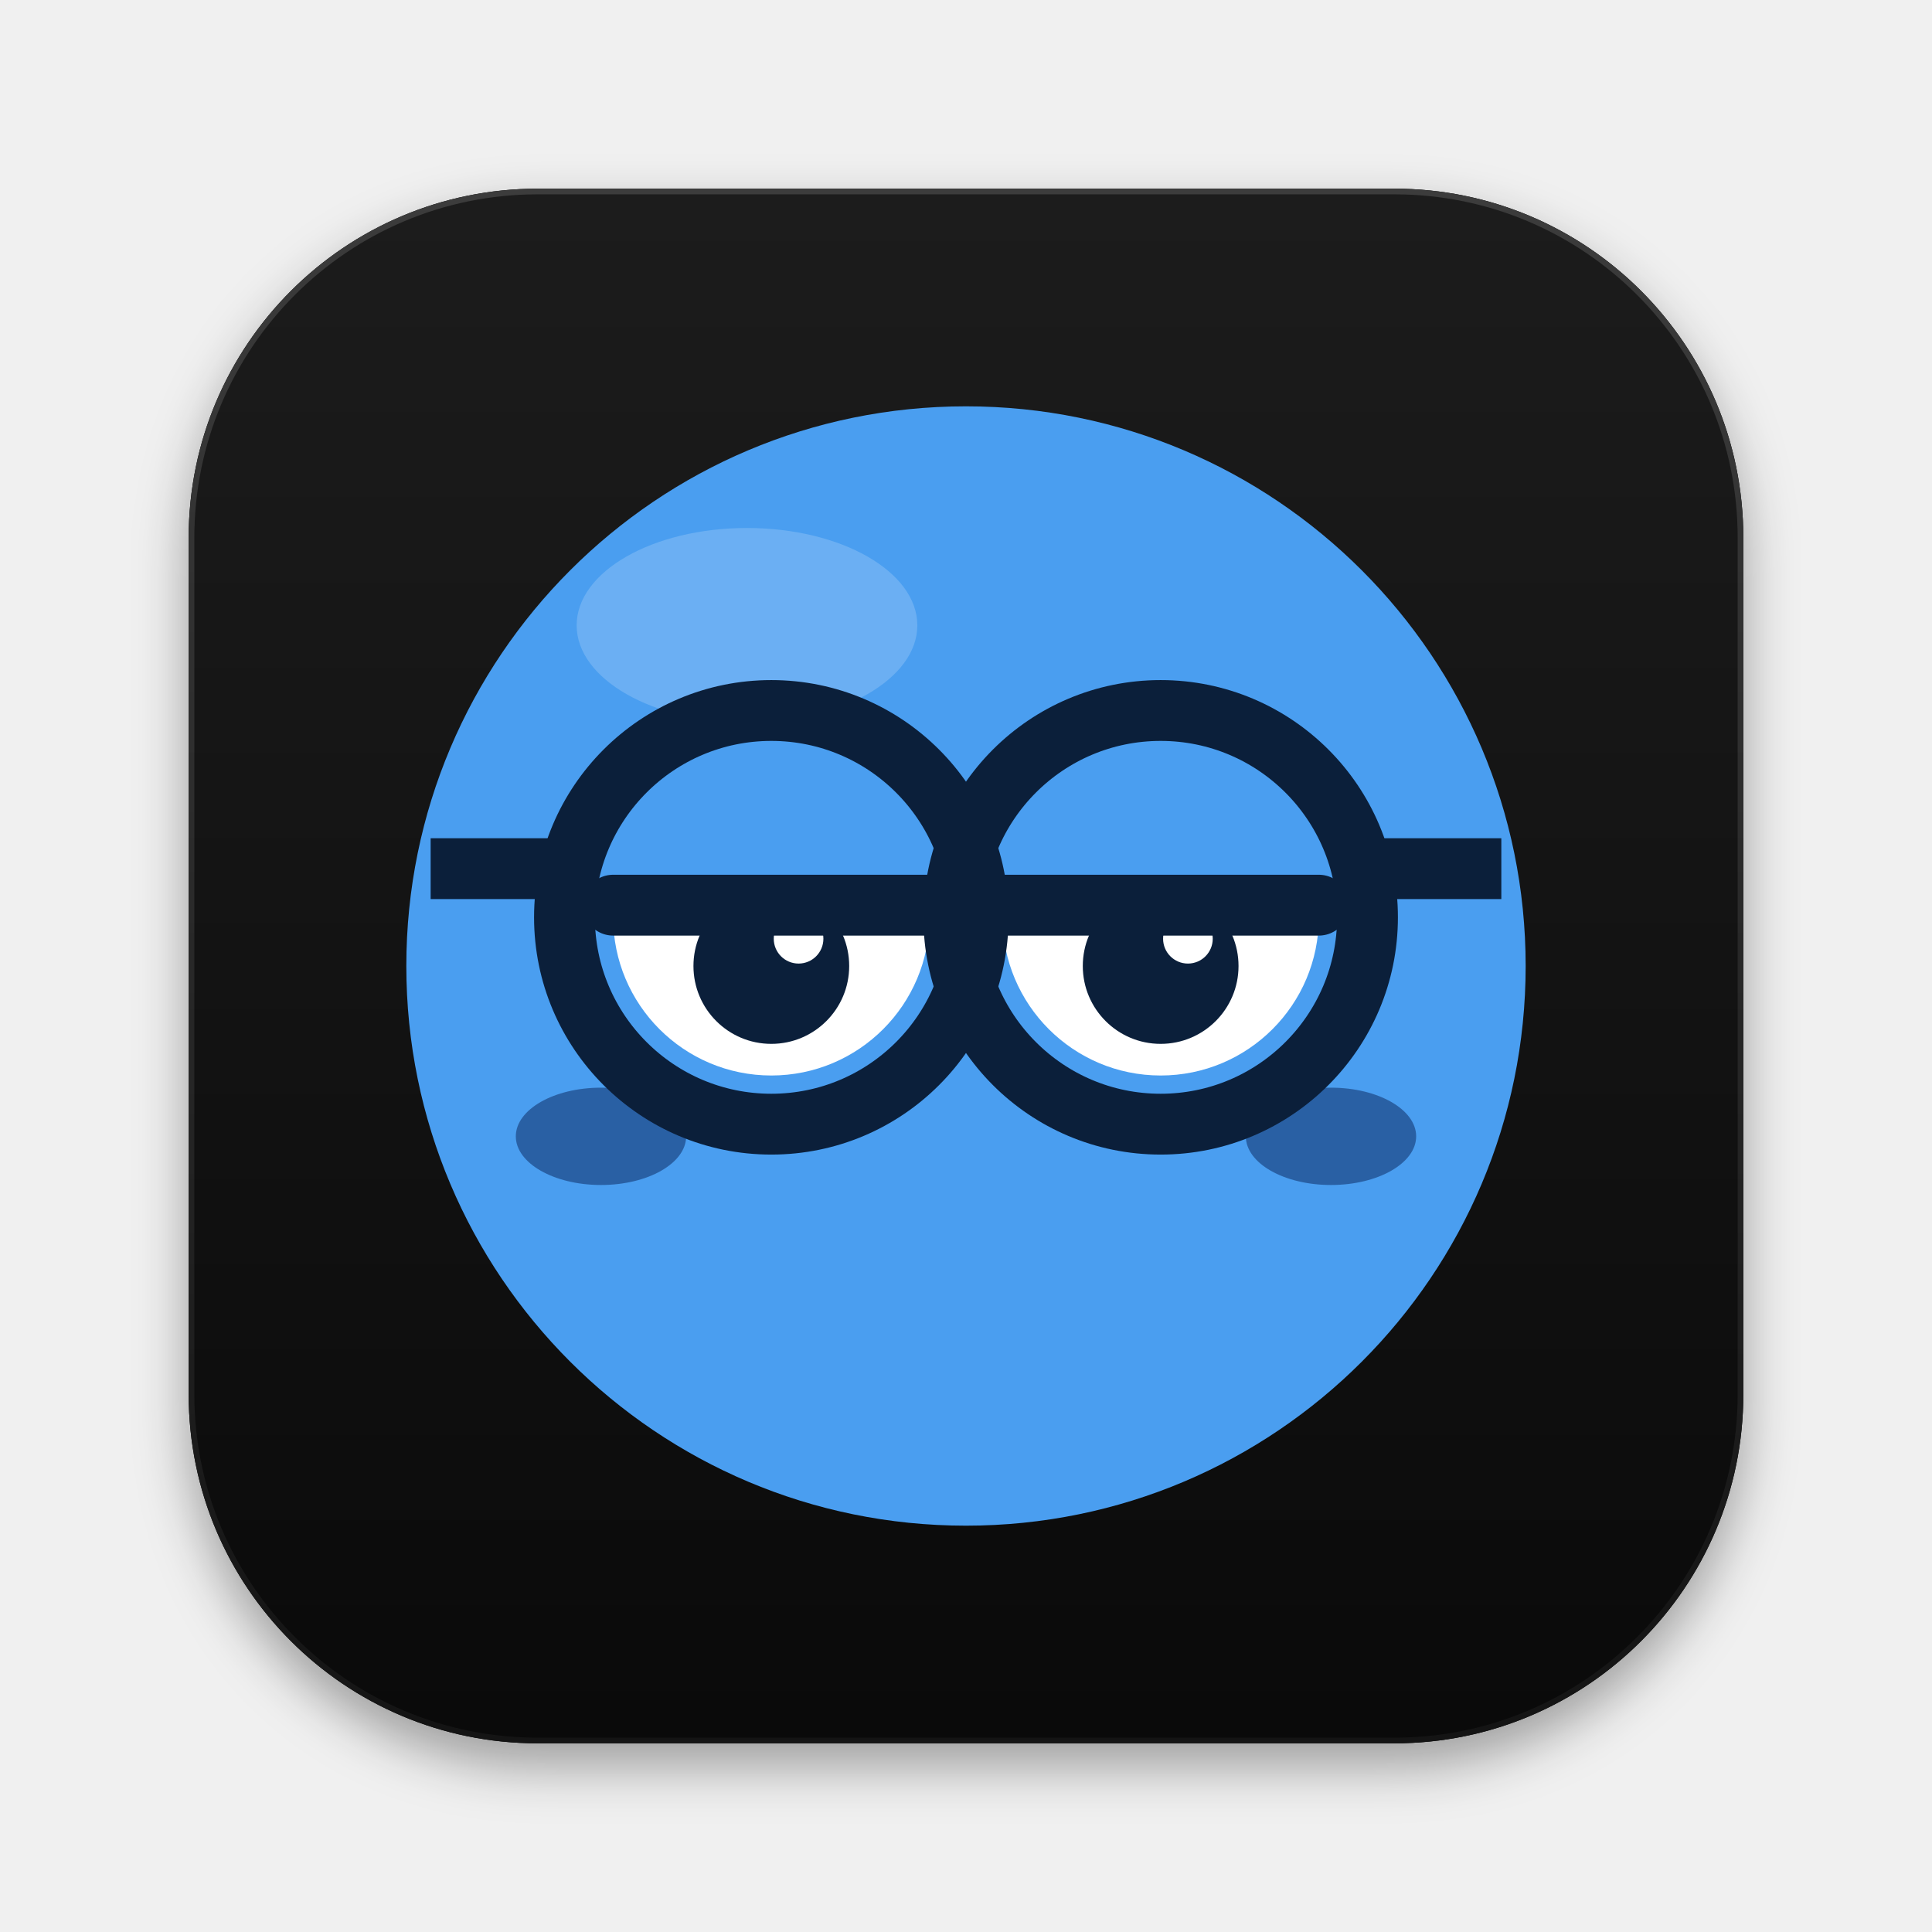
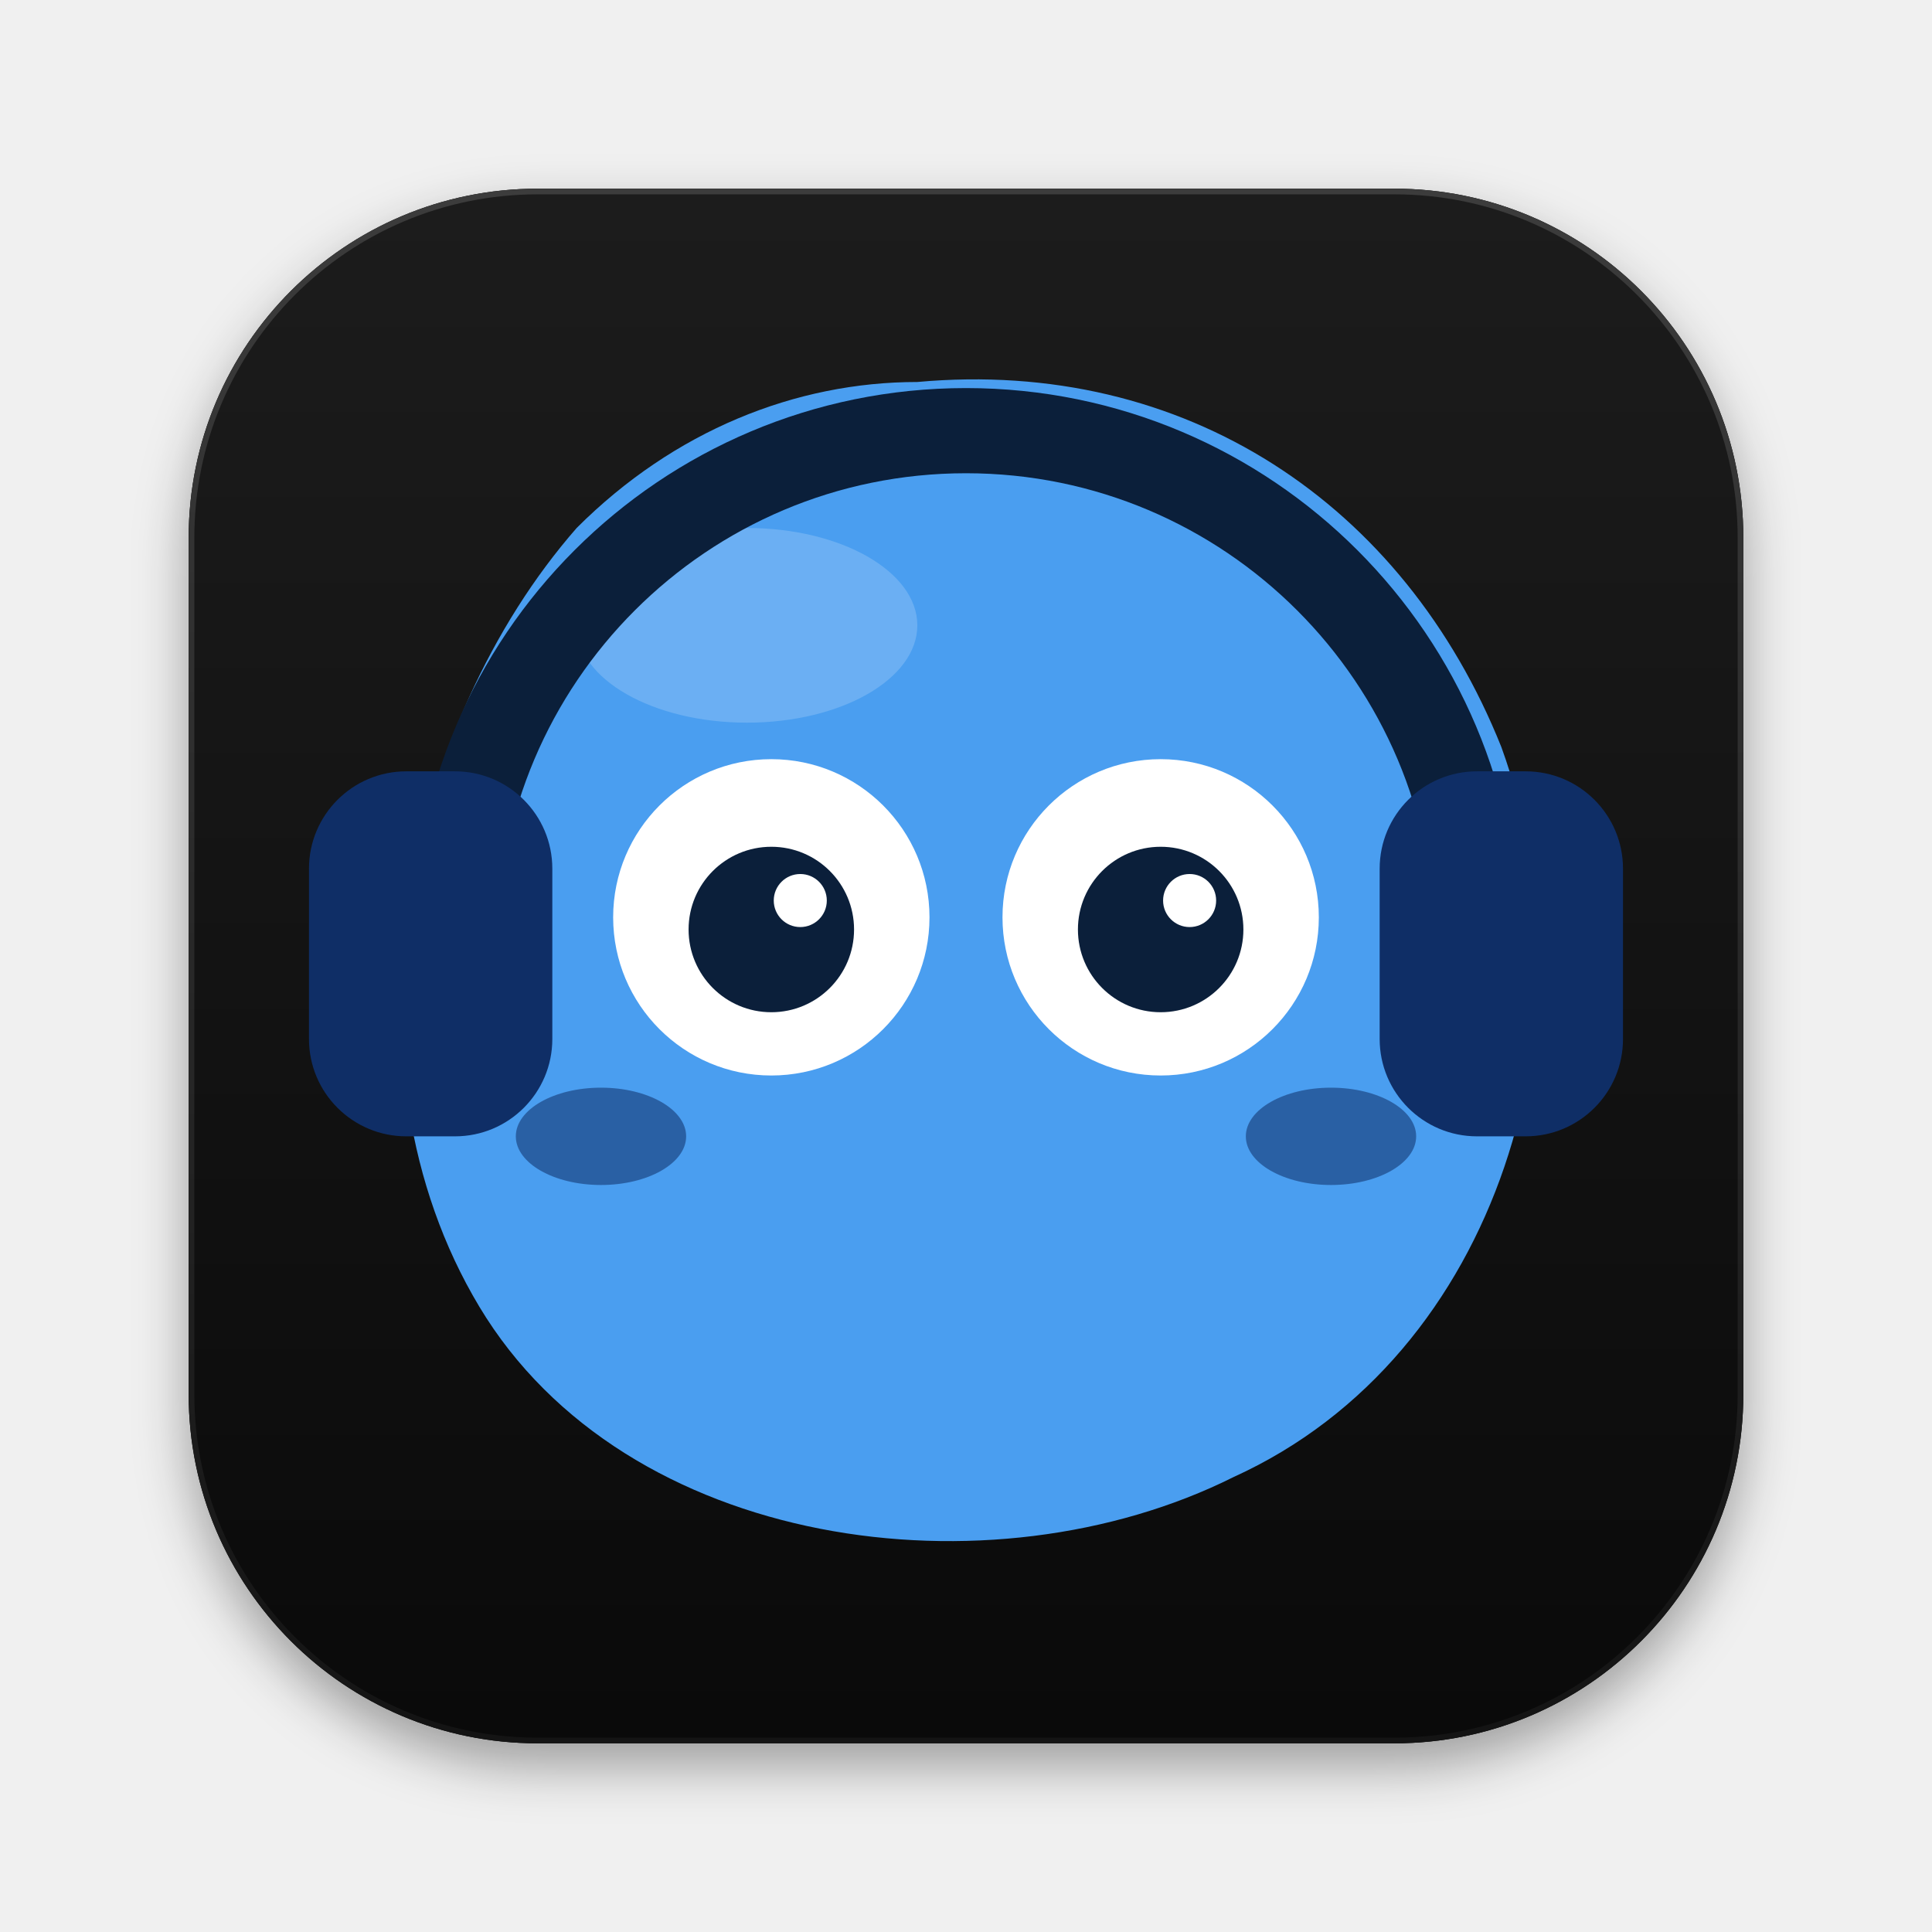
<svg xmlns="http://www.w3.org/2000/svg" viewBox="0 0 1024 1024">
  <defs>
    <linearGradient id="plate" x1="0" y1="0" x2="0" y2="1">
      <stop offset="0" stop-color="#1c1c1c" />
      <stop offset="1" stop-color="#0a0a0a" />
    </linearGradient>
    <linearGradient id="rim" x1="0" y1="0" x2="0" y2="1">
      <stop offset="0" stop-color="#FFFFFF" stop-opacity=".14" />
      <stop offset="1" stop-color="#FFFFFF" stop-opacity=".04" />
    </linearGradient>
    <filter id="shadow" x="-20%" y="-20%" width="140%" height="140%">
      <feDropShadow dx="0" dy="12" stdDeviation="14" flood-color="#000000" flood-opacity=".35" />
    </filter>
  </defs>
  <rect x="100" y="100" width="824" height="824" rx="185" fill="#000000" filter="url(#shadow)" />
  <rect x="100" y="100" width="824" height="824" rx="185" fill="url(#plate)" />
  <rect x="101.5" y="101.5" width="821" height="821" rx="183.5" fill="none" stroke="url(#rim)" stroke-width="3" />
  <svg x="99.28" y="73.49" width="825.43" height="825.43" viewBox="0 0 64 64" class="ob-svg">
    <g class="ob-figure">
-       <path class="ob-body" d="M9 34a23 23 0 1 0 46 0a23 23 0 1 0-46 0Z" fill="#4A9EF0" />
+       <path class="ob-body" d="M30 10C41 9 50 15 54 25C58 36 54 50 43 55C33 60 18 58 12 48C6 38 9 24 16 16C20 12 25 10 30 10Z" fill="#4A9EF0" />
      <ellipse cx="23" cy="20" rx="7" ry="4" fill="#FFFFFF" opacity=".18" />
      <g fill="#0F2E66" opacity=".55">
        <ellipse cx="17" cy="41" rx="3.5" ry="2" />
        <ellipse cx="47" cy="41" rx="3.5" ry="2" />
      </g>
      <g class="ob-eyes">
        <g class="ob-eye">
          <circle cx="24" cy="32" r="6.5" fill="#FFFFFF" />
          <g class="ob-pupil">
-             <circle cx="24" cy="34" r="3.2" fill="#0B1F3A" />
-             <circle cx="25.12" cy="32.88" r="1.02" fill="#FFFFFF" />
+             <circle cx="24" cy="32.5" r="3.4" fill="#0B1F3A" />
+             <circle cx="25.19" cy="31.31" r="1.09" fill="#FFFFFF" />
          </g>
-           <path d="M17 31.5a7 7 0 0 1 14 0Z" fill="#4A9EF0" />
-           <path d="M17.5 31.5h13" stroke="#0B1F3A" stroke-width="2.5" stroke-linecap="round" />
        </g>
        <g class="ob-eye">
          <circle cx="40" cy="32" r="6.5" fill="#FFFFFF" />
          <g class="ob-pupil">
-             <circle cx="40" cy="34" r="3.2" fill="#0B1F3A" />
-             <circle cx="41.12" cy="32.88" r="1.02" fill="#FFFFFF" />
+             <circle cx="40" cy="32.5" r="3.4" fill="#0B1F3A" />
+             <circle cx="41.19" cy="31.31" r="1.09" fill="#FFFFFF" />
          </g>
-           <path d="M33 31.5a7 7 0 0 1 14 0Z" fill="#4A9EF0" />
-           <path d="M33.5 31.5h13" stroke="#0B1F3A" stroke-width="2.5" stroke-linecap="round" />
        </g>
      </g>
-       <circle cx="24" cy="32" r="8.5" fill="none" stroke="#0B1F3A" stroke-width="2.5" />
-       <circle cx="40" cy="32" r="8.5" fill="none" stroke="#0B1F3A" stroke-width="2.5" />
-       <path d="M32.5 31h-1" fill="none" stroke="#0B1F3A" stroke-width="2.5" />
-       <path d="M15.5 30H10M48.5 30H54" fill="none" stroke="#0B1F3A" stroke-width="2.5" />
+       <path d="M11 33A21 21 0 0 1 53 33" fill="none" stroke="#0B1F3A" stroke-width="3.5" stroke-linecap="round" />
+       <rect x="5" y="26" width="10" height="15" rx="4" fill="#0F2E66" />
+       <rect x="49" y="26" width="10" height="15" rx="4" fill="#0F2E66" />
    </g>
  </svg>
</svg>
